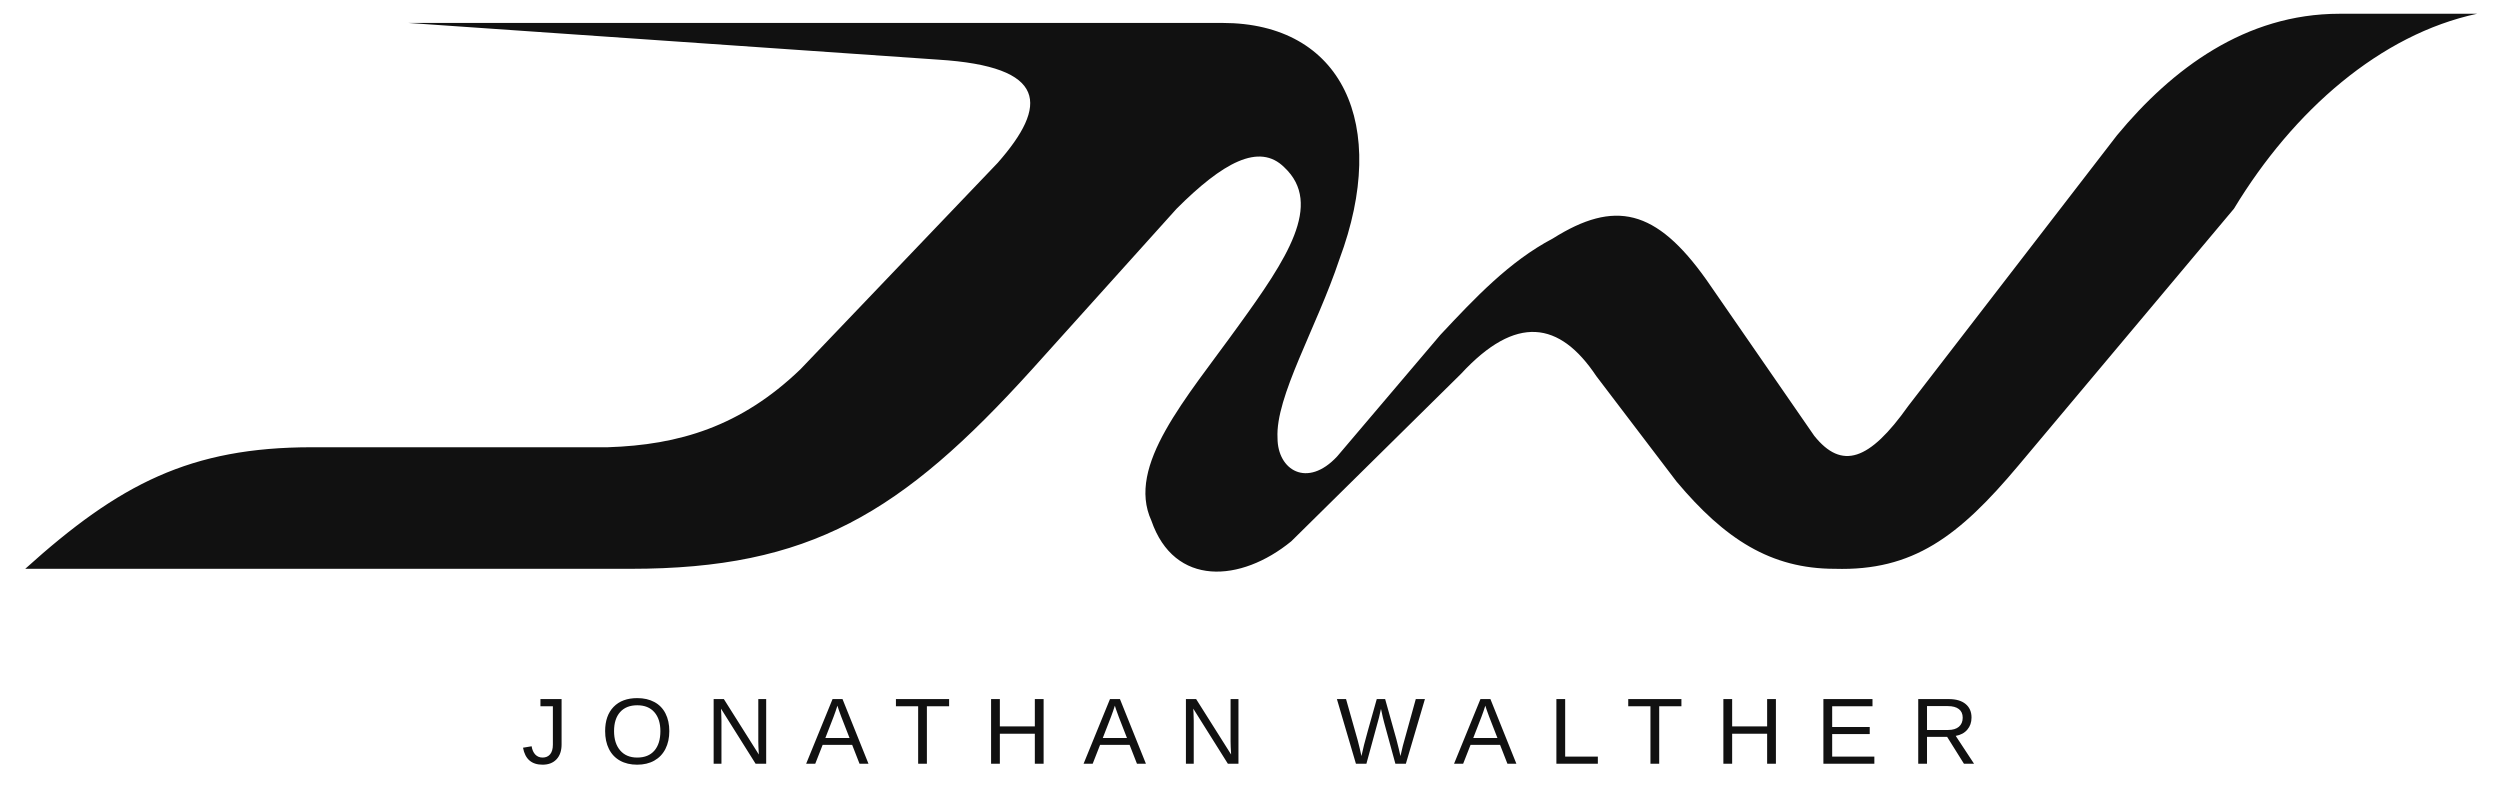
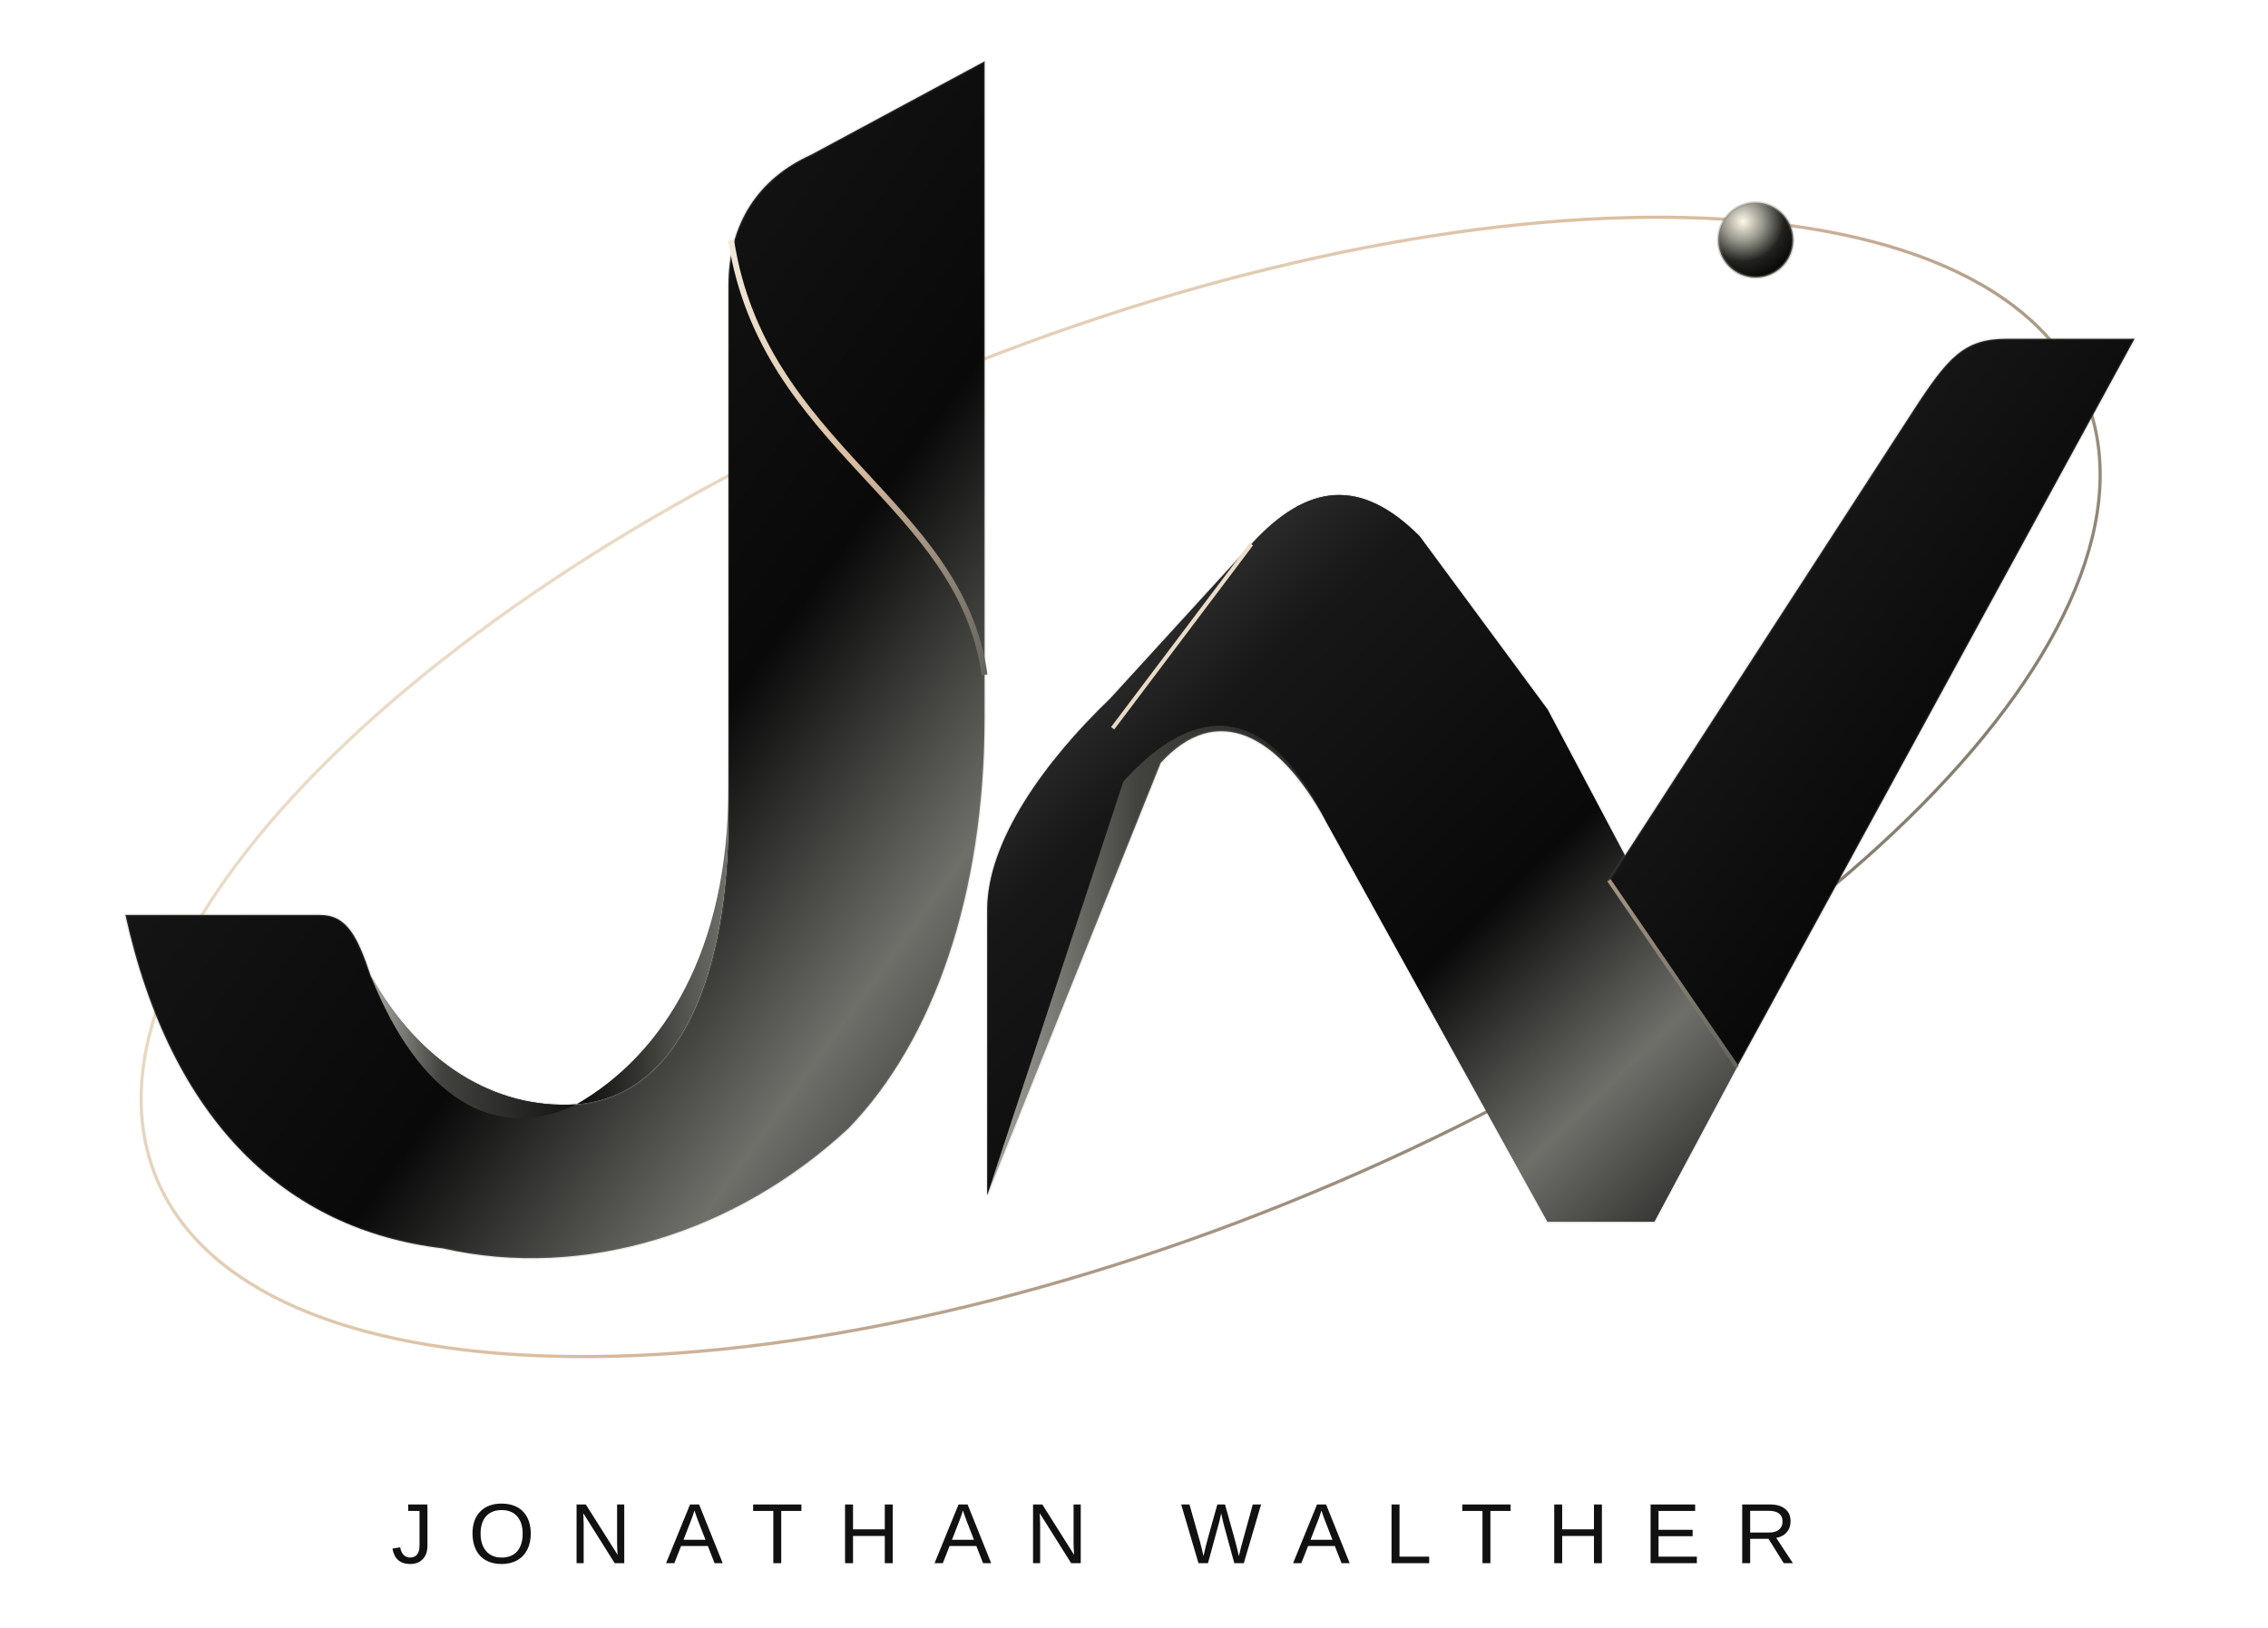
- <svg xmlns="http://www.w3.org/2000/svg" viewBox="100 480 1090 350">
-   <path fill="#111" d="M111 728H375C453 728 493 704 550 641L613 571C633 551 649 542 660 553C677 569 661 593 640 622C617 654 591 683 602 707C612 736 641 734 663 716L737 643C761 617 780 620 796 644L831 690C852 715 872 728 900 728C934 729 954 714 980 683L1074 571C1100 528 1138 495 1180 486H1120C1079 486 1047 510 1023 539L932 657C915 681 903 685 891 670L844 602C822 571 804 567 777 584C758 594 743 610 728 626L683 679C670 693 657 685 657 671C656 653 674 623 684 593C706 534 685 490 633 490H278L509 506C557 509 557 526 535 551L449 641C423 666 396 674 365 675H236C183 675 152 691 111 728Z" />
-   <text x="645" y="813" text-anchor="middle" font-family="Arial,Helvetica,sans-serif" font-size="41" letter-spacing="14" fill="#111">JONATHAN WALTHER</text>
+ <svg xmlns="http://www.w3.org/2000/svg" viewBox="240 315 850 610">
+   <defs>
+     <linearGradient id="metal" x1="0" y1="0" x2="1" y2="1">
+       <stop stop-color="#555653" />
+       <stop offset=".3" stop-color="#161716" />
+       <stop offset=".62" stop-color="#080908" />
+       <stop offset=".82" stop-color="#6e6f69" />
+       <stop offset="1" stop-color="#20211f" />
+     </linearGradient>
+     <linearGradient id="fold" x1="0" y1="0" x2="1" y2="0">
+       <stop stop-color="#aaa9a2" />
+       <stop offset=".2" stop-color="#42433f" />
+       <stop offset=".6" stop-color="#10110f" />
+       <stop offset="1" stop-color="#71716b" />
+     </linearGradient>
+     <linearGradient id="edge" x1="0" y1="0" x2="1" y2="1">
+       <stop stop-color="#f1e8d8" />
+       <stop offset=".5" stop-color="#dabda0" />
+       <stop offset="1" stop-color="#64645e" />
+     </linearGradient>
+     <radialGradient id="sphere" cx=".33" cy=".25" r=".75">
+       <stop stop-color="#fff8e8" />
+       <stop offset=".35" stop-color="#99998e" />
+       <stop offset=".72" stop-color="#222320" />
+       <stop offset="1" stop-color="#0b0c0a" />
+     </radialGradient>
+   </defs>
+   <ellipse cx="660" cy="610" rx="390" ry="168" transform="rotate(-22 660 610)" fill="none" stroke="url(#edge)" stroke-width="1.2" />
+   <path d="M287 658H360C370 658 374 666 379 681C397 713 425 731 456 729C495 726 513 680 513 621V422C513 399 524 382 544 373L609 338V584C609 650 590 705 558 738C516 777 459 795 406 783C347 776 304 735 287 658Z" fill="url(#metal)" stroke="#8b8b8025" />
+   <path d="M513 421V610C513 671 489 710 456 729C425 744 397 726 379 681C397 713 425 731 456 729C495 726 513 680 513 621V422Z" fill="url(#fold)" />
+   <path d="M514 405C526 483 600 503 609 568" fill="none" stroke="url(#edge)" stroke-width="2.2" />
+   <path d="M610 763V656C610 630 632 600 656 577L709 519C730 496 750 494 772 516L820 581L891 715L860 773H820L737 623C719 590 696 578 675 601Z" fill="url(#fold)" stroke="#8b8b8025" />
+   <path d="M737 623C715 578 688 578 661 608L610 763V656C610 630 632 600 656 577L709 519C730 496 750 494 772 516L820 581L891 715L860 773H820Z" fill="url(#metal)" />
+   <path d="M843 645L957 469C970 449 976 442 992 442H1040L891 715Z" fill="url(#metal)" stroke="#8b8b8025" />
+   <path d="M843 645L891 715M709 519L657 588" stroke="url(#edge)" stroke-width="1.5" fill="none" />
+   <circle cx="898" cy="405" r="14" fill="url(#sphere)" stroke="#8b817666" />
+   <text x="650" y="901" text-anchor="middle" font-family="Arial,Helvetica,sans-serif" font-size="32" letter-spacing="13" fill="#111">JONATHAN WALTHER</text>
</svg>
